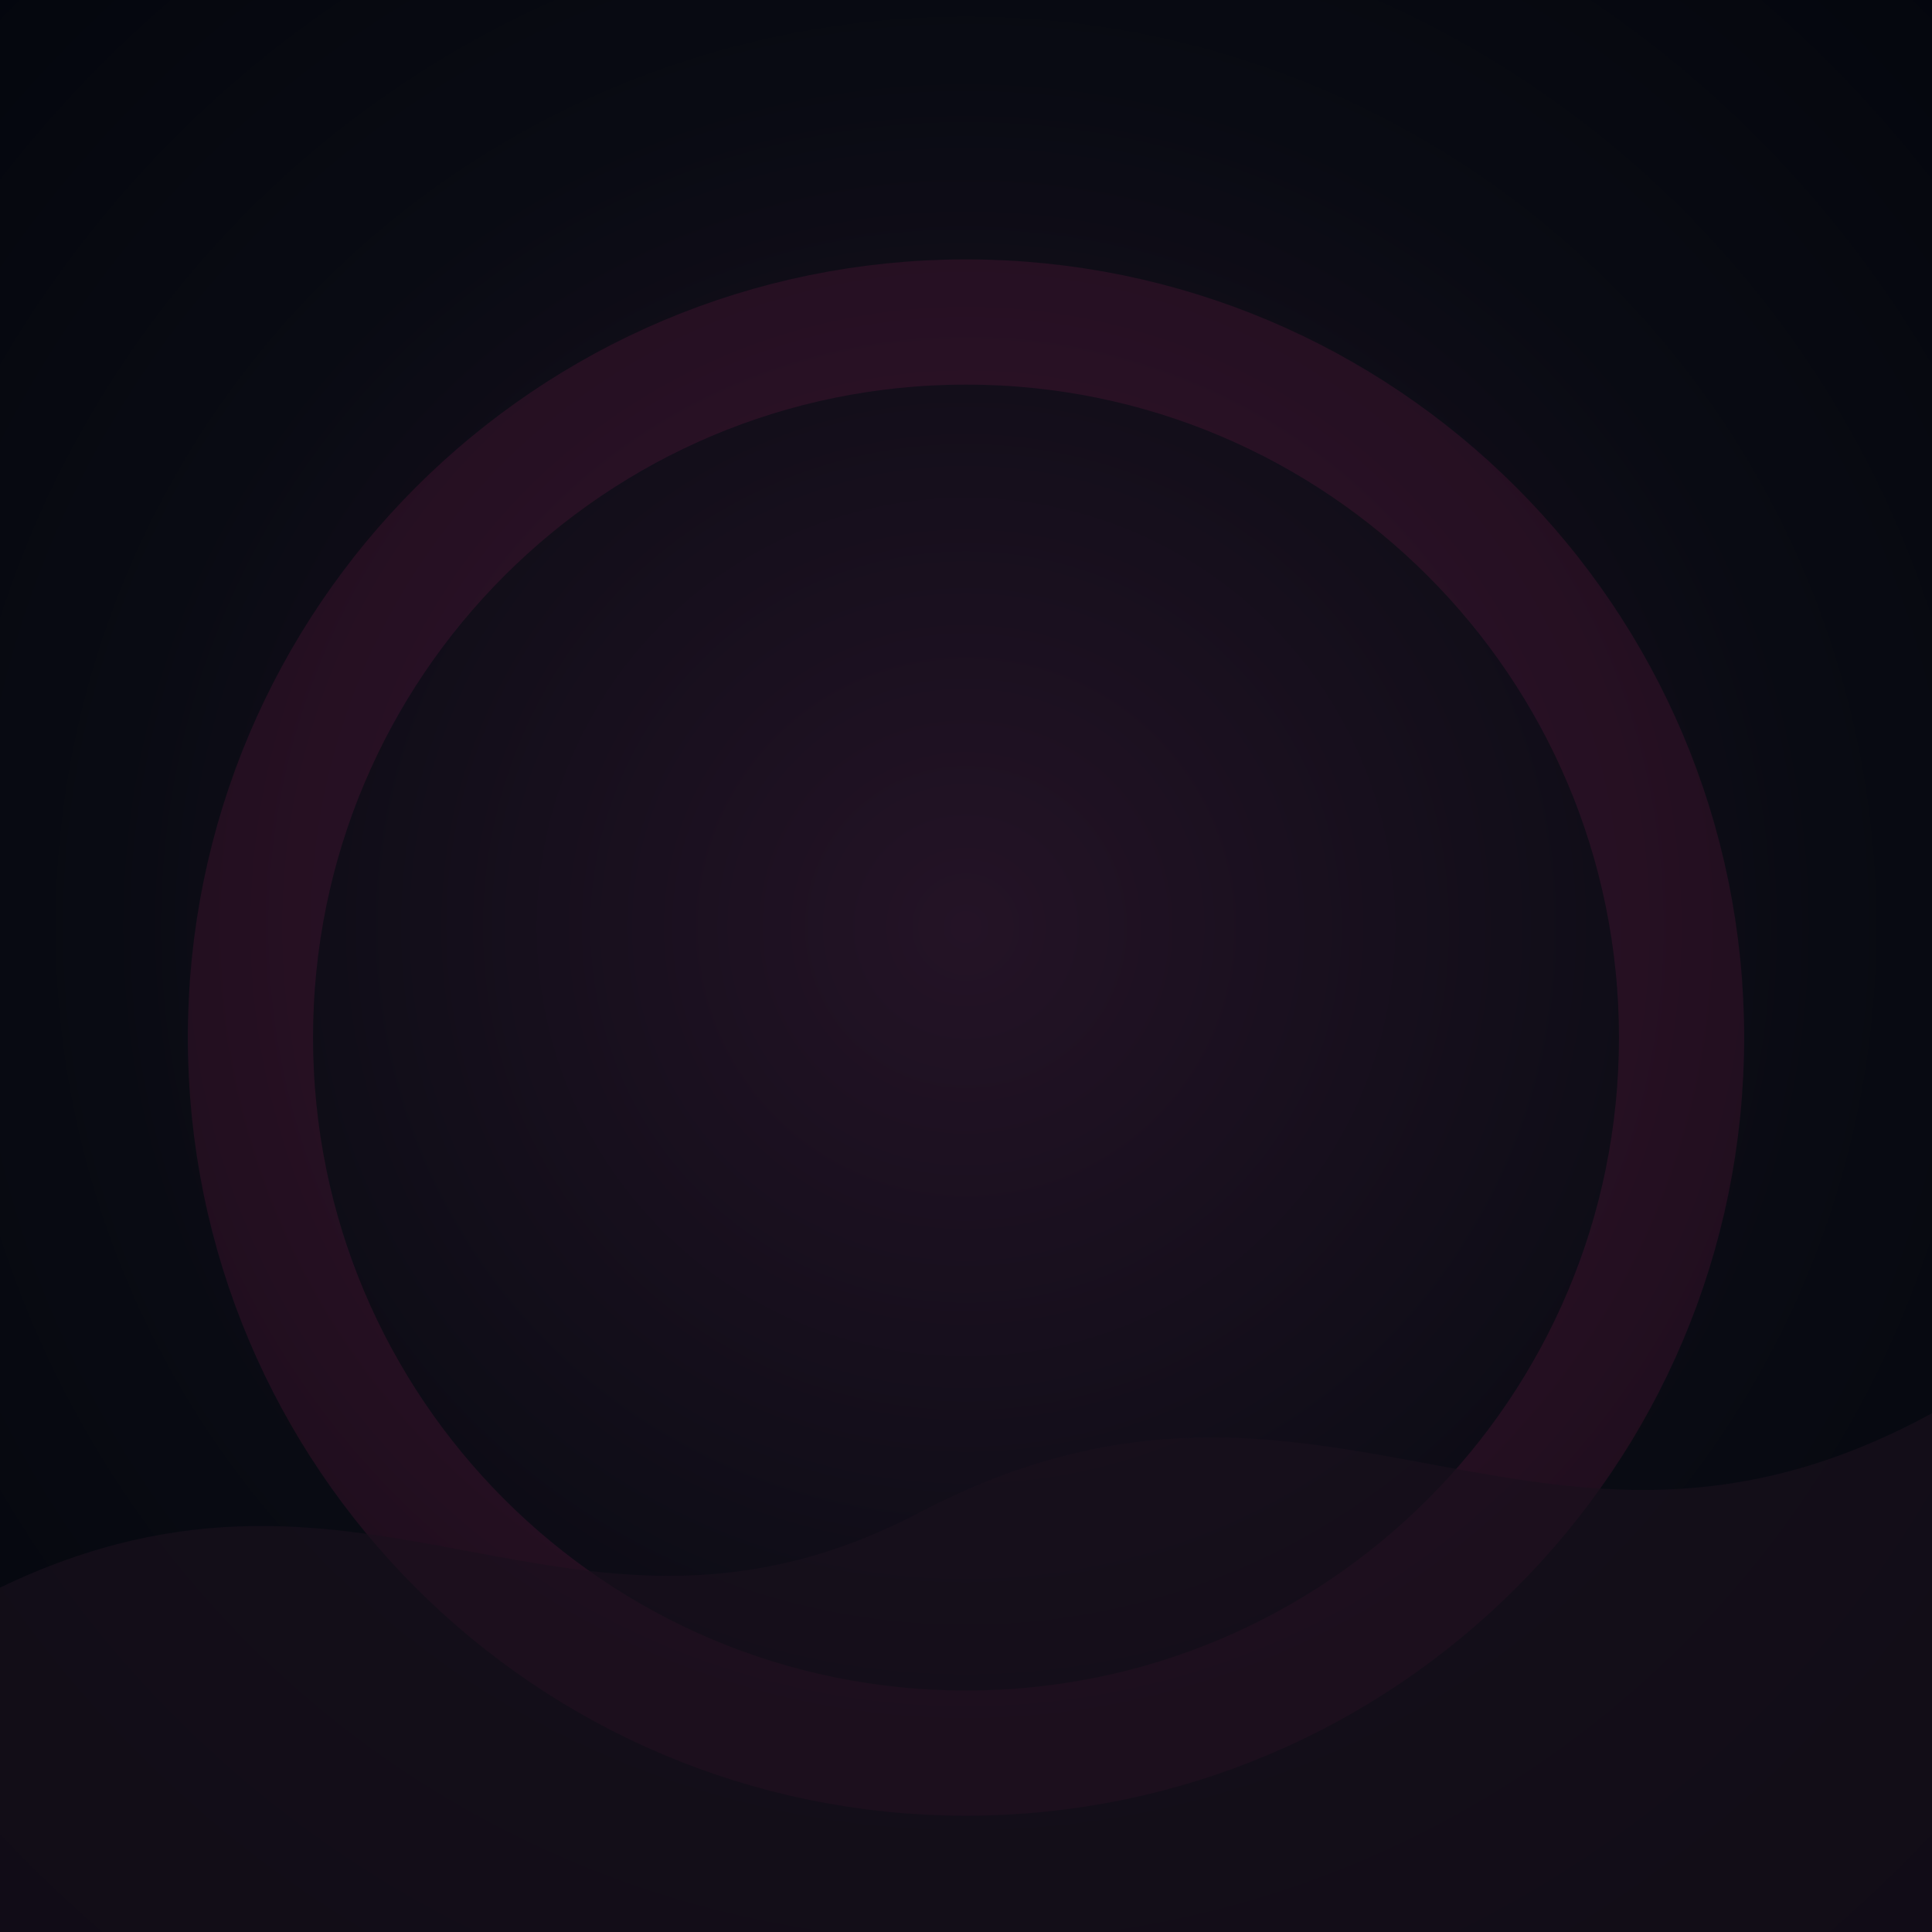
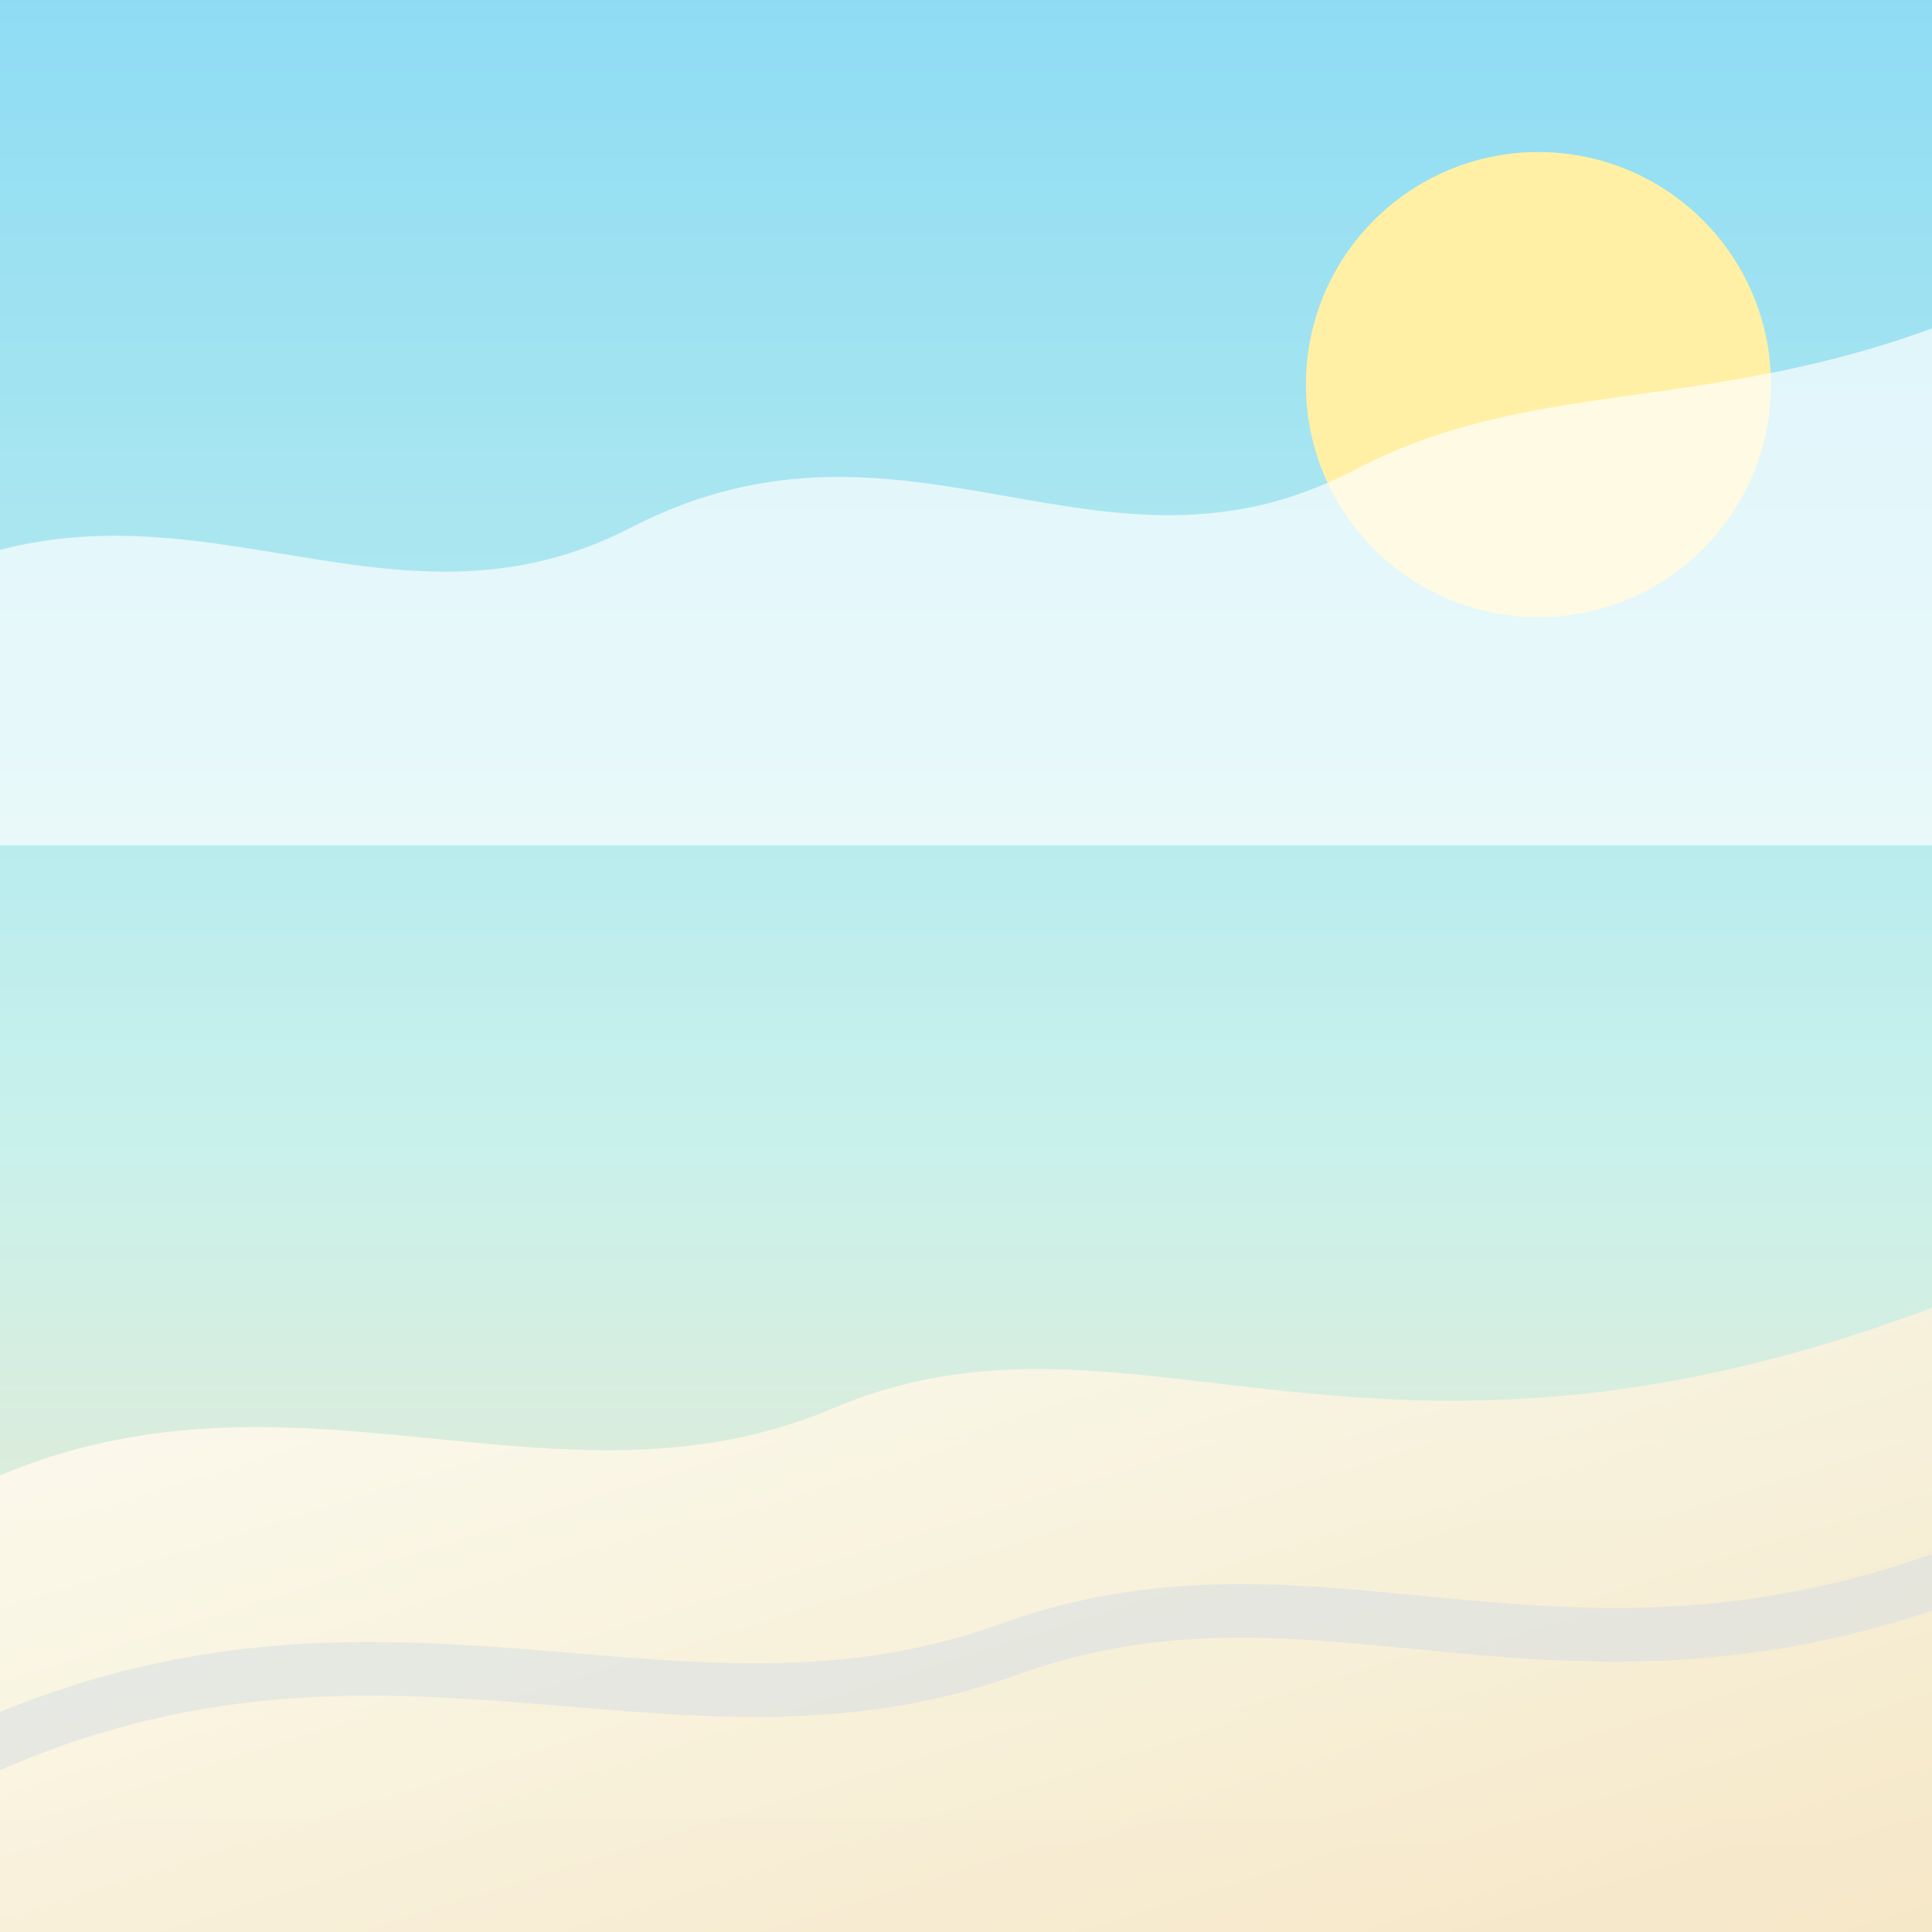
- <svg xmlns="http://www.w3.org/2000/svg" width="432" height="432" viewBox="0 0 432 432" role="img" aria-label="INFINIDIVE adaptive icon background">
+ <svg xmlns="http://www.w3.org/2000/svg" width="432" height="432" viewBox="0 0 432 432" role="img" aria-label="INFINIDIVE bright mythic adaptive icon background">
  <defs>
-     <radialGradient id="bg" cx="50%" cy="48%" r="76%">
-       <stop offset="0" stop-color="#241326" />
-       <stop offset="0.58" stop-color="#090B13" />
-       <stop offset="1" stop-color="#03050C" />
-     </radialGradient>
+     <linearGradient id="sky" x1="0" y1="0" x2="0" y2="1">
+       <stop offset="0" stop-color="#8EDCF4" />
+       <stop offset="0.58" stop-color="#C8F1EC" />
+       <stop offset="1" stop-color="#F5E7C6" />
+     </linearGradient>
+     <linearGradient id="horizon" x1="0" y1="0" x2="1" y2="1">
+       <stop offset="0" stop-color="#FFFDF5" />
+       <stop offset="1" stop-color="#F5E7C6" />
+     </linearGradient>
  </defs>
-   <rect width="432" height="432" fill="url(#bg)" />
-   <circle cx="216" cy="232" r="160" fill="none" stroke="#F32D83" stroke-opacity="0.10" stroke-width="28" />
-   <path d="M0 355 C83 315 128 379 206 338 C296 291 344 364 432 316 V432 H0 Z" fill="#19101D" fill-opacity="0.64" />
+   <rect width="432" height="432" fill="url(#sky)" />
+   <circle cx="344" cy="86" r="52" fill="#FFF0A6" />
+   <path d="M-28 135 C36 96 83 148 141 118 C203 86 246 135 303 105 C349 81 393 96 460 61 V189 H-28 Z" fill="#FFFFFF" opacity="0.68" />
+   <path d="M-34 350 C48 287 115 345 186 315 C259 284 313 350 466 278 V432 H-34 Z" fill="url(#horizon)" opacity="0.93" />
+   <path d="M-20 399 C79 345 147 397 225 369 C299 342 352 390 452 346" fill="none" stroke="#D7DFE3" stroke-width="12" opacity="0.55" />
</svg>
